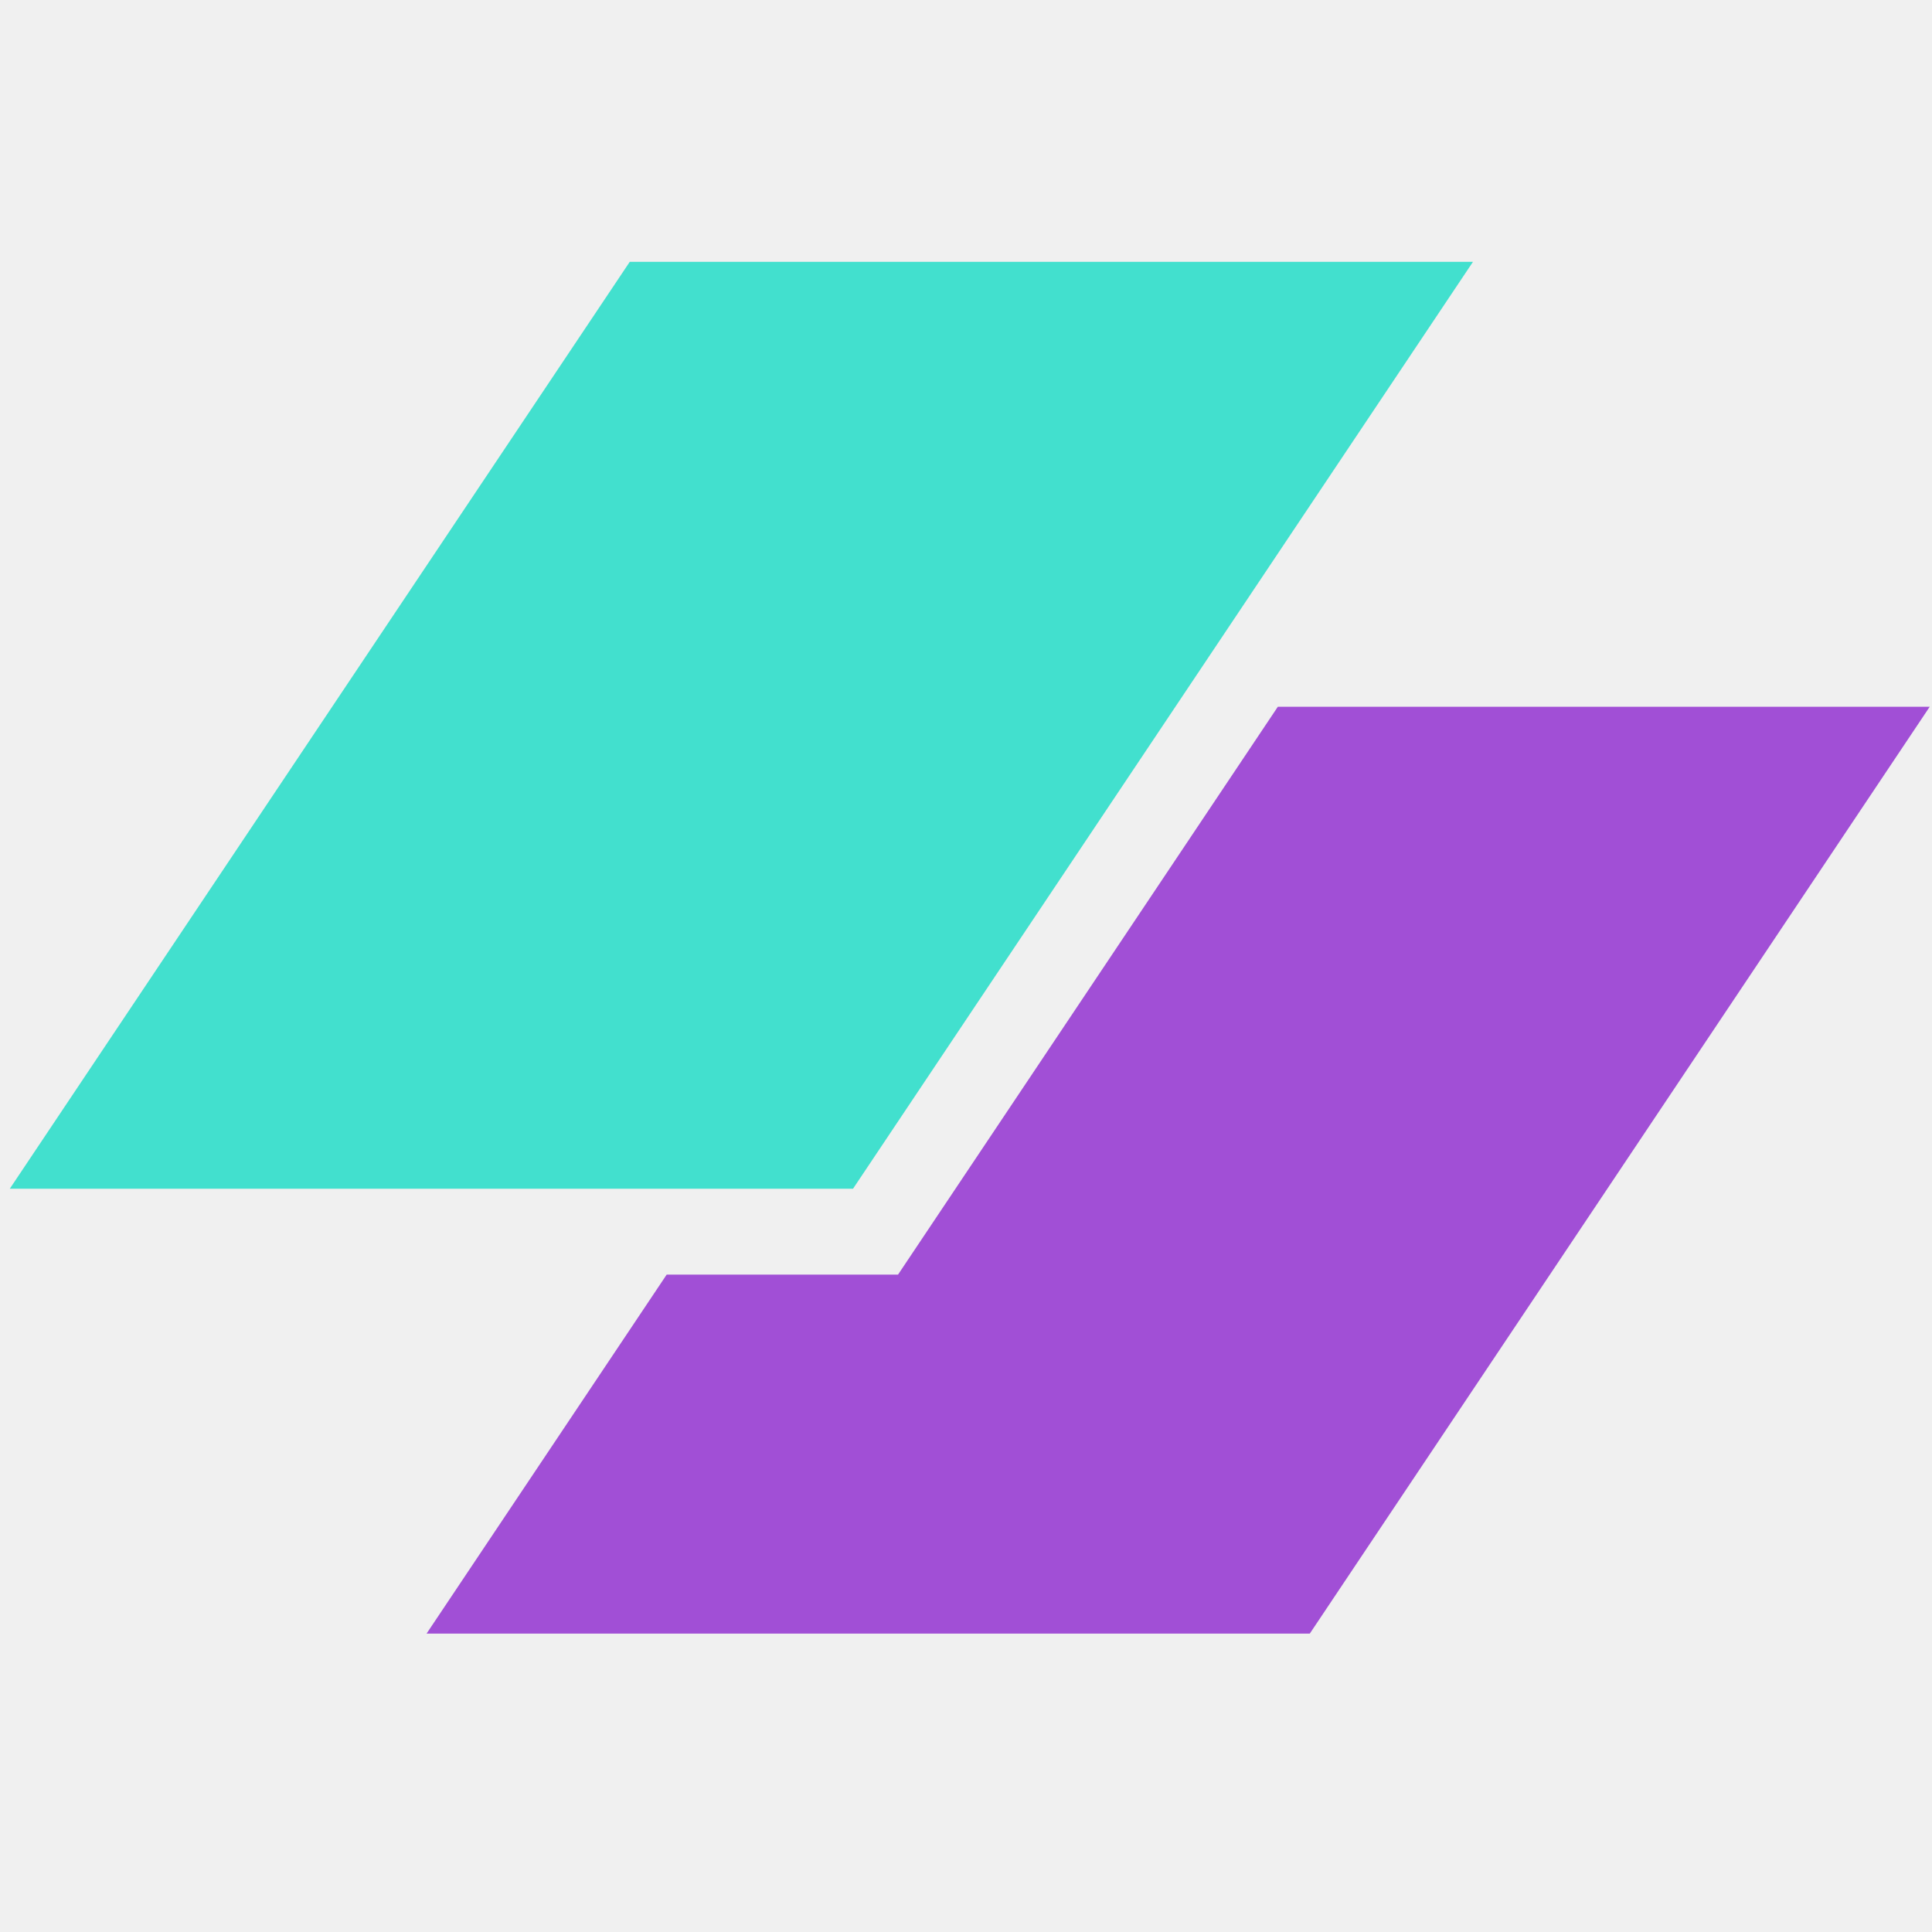
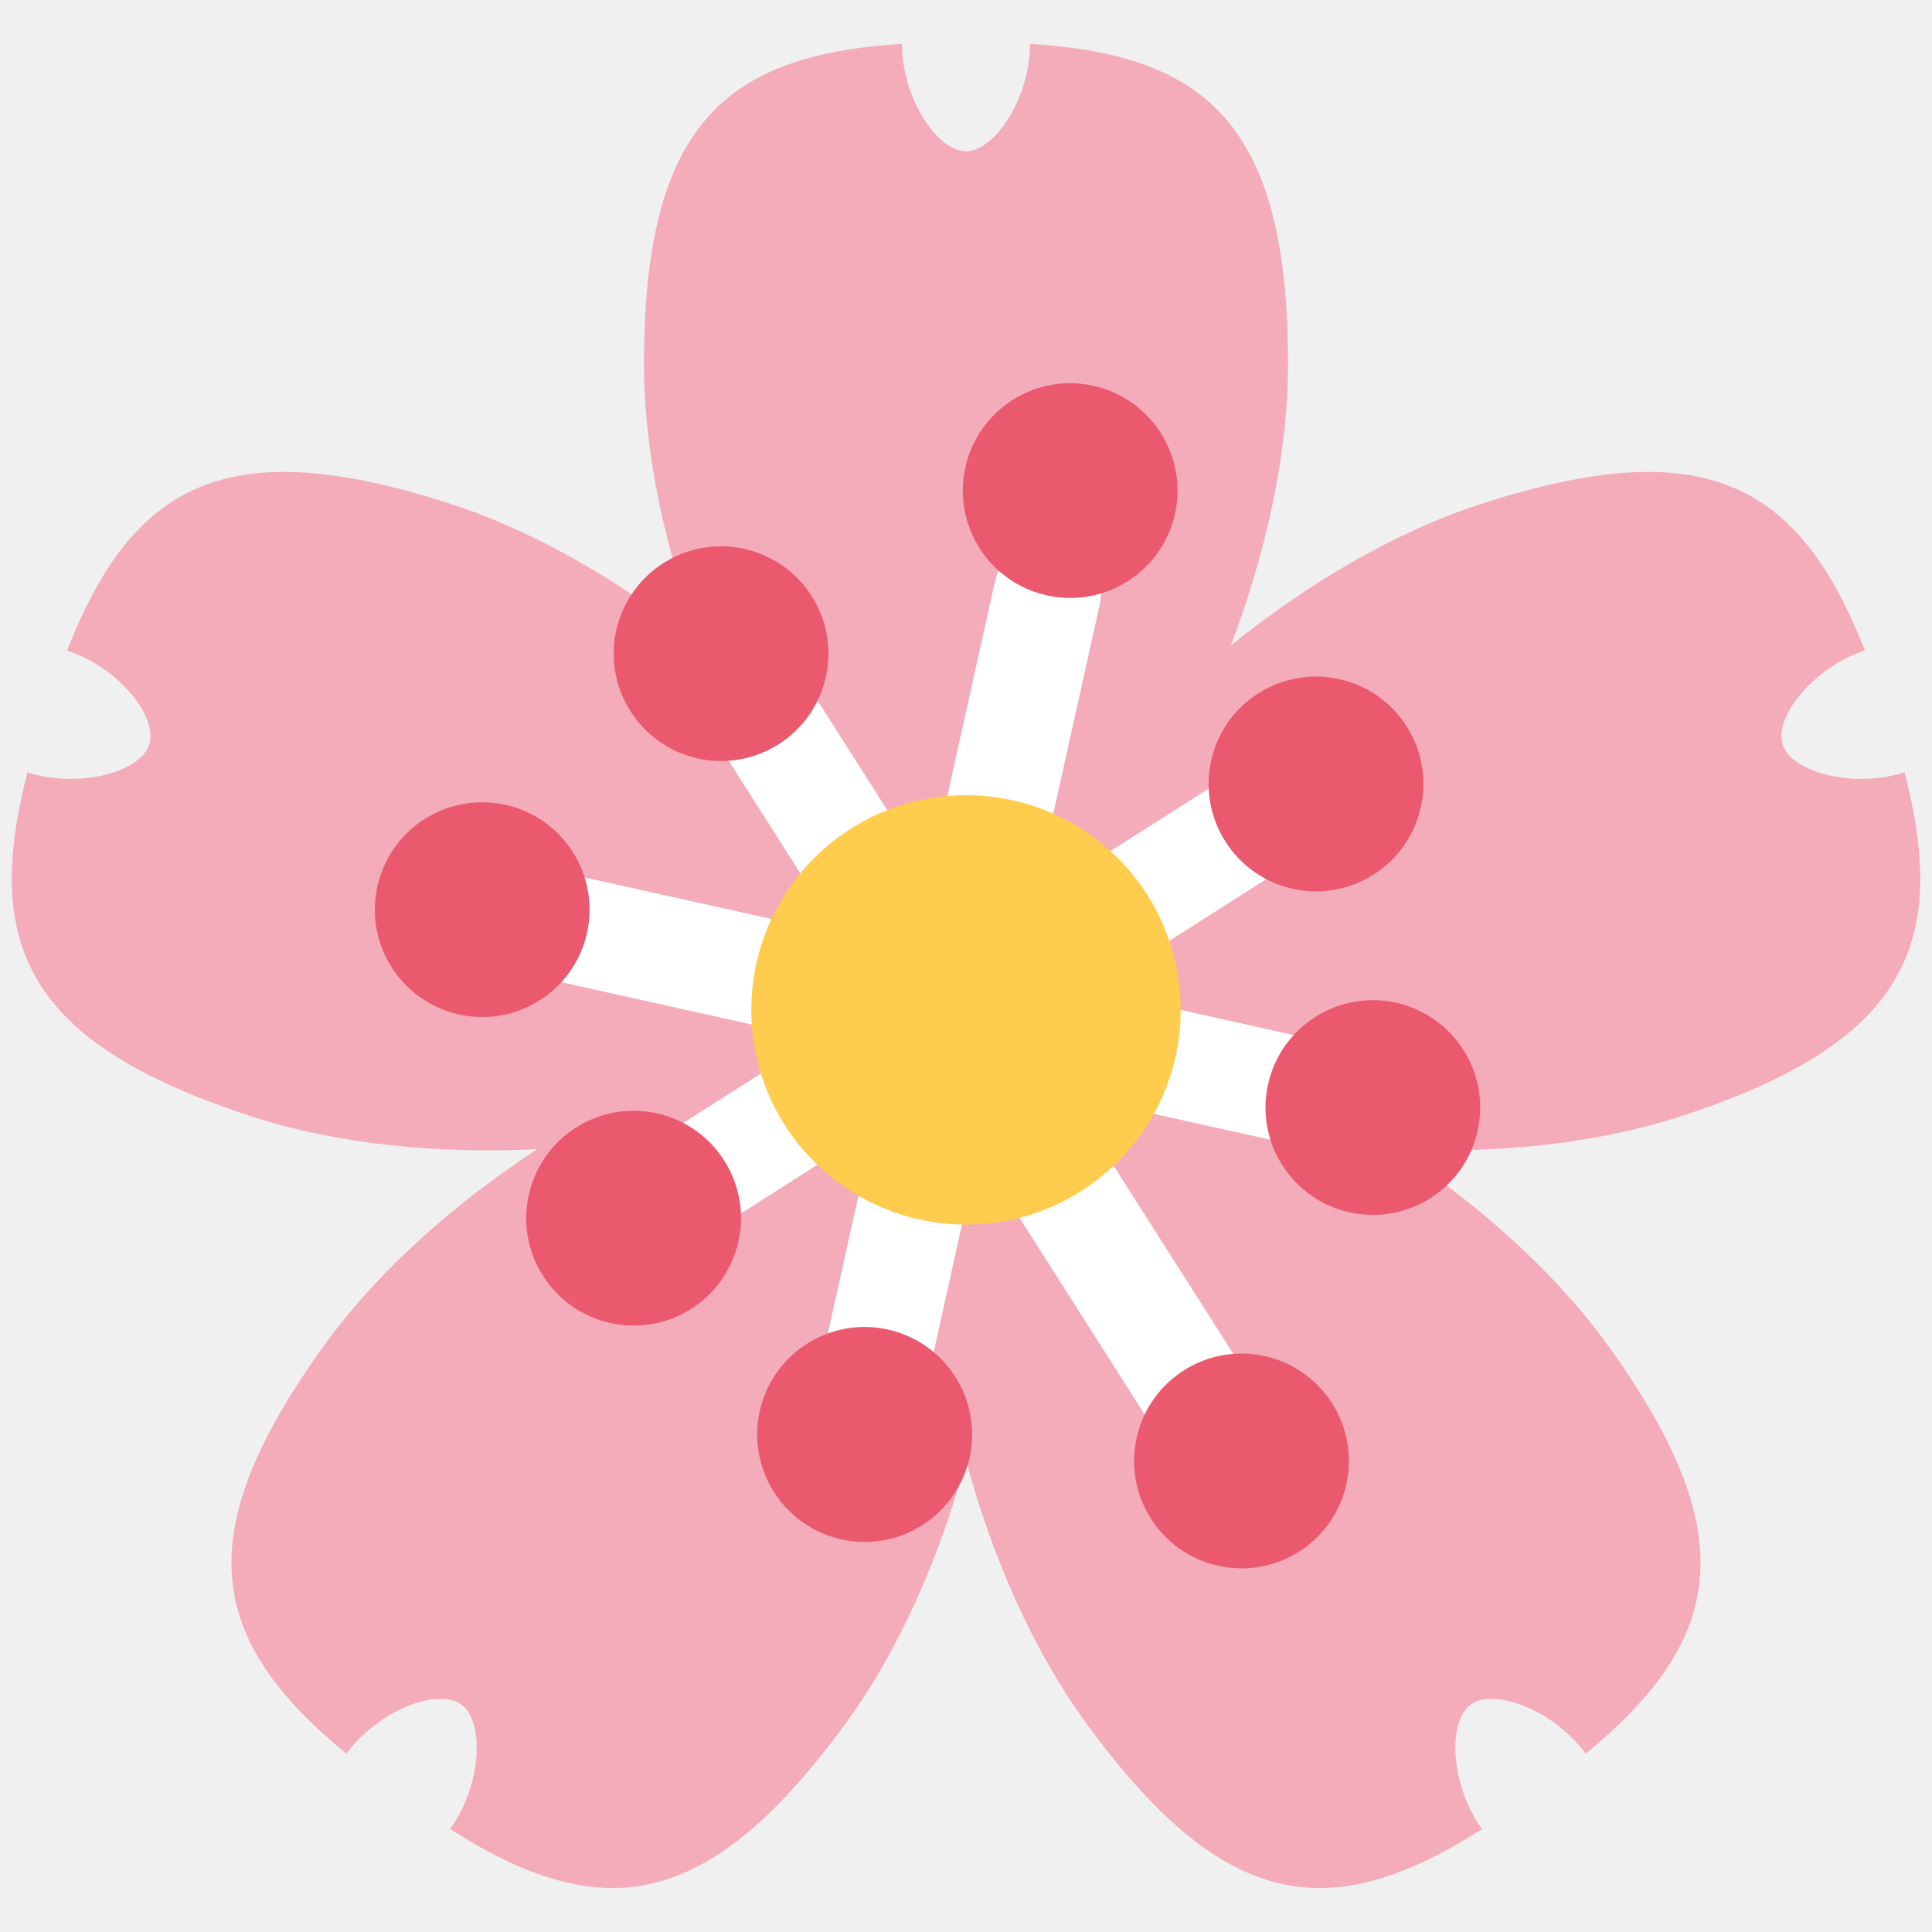
- <svg xmlns="http://www.w3.org/2000/svg" width="512" height="512" viewBox="0 0 512 512" fill="none">
-   <mask id="mask0_907_31" style="mask-type:alpha" maskUnits="userSpaceOnUse" x="0" y="0" width="512" height="512">
-     <rect width="512" height="512" rx="80" fill="#161618" />
-   </mask>
-   <g mask="url(#mask0_907_31)">
-     <path d="M166.892 69.385H390.357L226.065 315.018H2.6L166.892 69.385Z" fill="#42E0CE" />
-     <path d="M176.677 337.783L113.043 432.923H347.108L511.4 187.29H338.645L237.988 337.783H176.677Z" fill="#A14FD6" />
+ <svg xmlns="http://www.w3.org/2000/svg" width="36" height="36" viewBox="0 0 36 36">
+   <path fill="#F4ABBA" d="M31.298 20.807c4.197-1.363 5.027-3.182 4.191-6.416c-.952.308-2.105-.001-2.272-.518c-.168-.513.581-1.443 1.533-1.753c-1.223-3.107-2.964-4.089-7.161-2.727c-1.606.522-3.238 1.492-4.655 2.635C23.582 10.327 24 8.475 24 6.786c0-4.412-1.473-5.765-4.807-5.968c0 1-.652 2-1.193 2s-1.194-1-1.194-2C13.472 1.021 12 2.374 12 6.786c0 1.689.417 3.541 1.066 5.241c-1.416-1.142-3.049-2.111-4.655-2.633c-4.197-1.364-5.938-.381-7.162 2.727c.951.31 1.701 1.238 1.534 1.753c-.167.515-1.32.826-2.271.518c-.837 3.233-.005 5.052 4.19 6.415c1.606.521 3.497.697 5.314.605c-1.524.994-2.95 2.247-3.943 3.613c-2.594 3.57-2.197 5.53.381 7.654c.588-.809 1.703-1.235 2.142-.917c.438.317.378 1.511-.21 2.32c2.816 1.795 4.803 1.565 7.396-2.003c.993-1.366 1.743-3.111 2.218-4.867c.475 1.757 1.226 3.501 2.218 4.867c2.594 3.57 4.58 3.798 7.397 2.003c-.587-.81-.649-2.002-.21-2.321c.437-.317 1.553.107 2.142.917c2.577-2.123 2.973-4.083.381-7.653c-.993-1.366-2.42-2.619-3.943-3.613c1.816.092 3.706-.084 5.313-.605zM18 20.337c-.162-.292-.353-.538-.588-.709c-.234-.171-.528-.276-.856-.341c.228-.244.403-.502.493-.778c.09-.275.1-.587.059-.919c.302.141.602.228.892.228s.59-.087.894-.229c-.041.332-.031.644.059.919c.09.276.265.534.492.778c-.327.065-.621.17-.855.341c-.236.172-.428.418-.59.71z" />
+   <g fill="#FFF">
+     <path d="M16.795 18.685a1 1 0 0 1-1.193.76l-5.858-1.302a1 1 0 1 1 .434-1.952l5.857 1.302c.54.12.88.653.76 1.192zm.976.218a1 1 0 0 1 1.193-.76l5.857 1.302a1 1 0 1 1-.433 1.952l-5.857-1.302a.998.998 0 0 1-.76-1.192z" />
+     <path d="M17.771 18.903a1 1 0 0 1-1.38-.308l-3.221-5.061a.999.999 0 1 1 1.687-1.073l3.222 5.062a1.001 1.001 0 0 1-.308 1.38zm.797 1.252a1 1 0 0 1 1.38.307l3.223 5.062a1 1 0 0 1-1.689 1.074l-3.221-5.062a1.003 1.003 0 0 1 .307-1.381z" />
+     <path d="M17.988 17.927a1 1 0 0 1-.759-1.193l1.302-5.857a1 1 0 1 1 1.951.434l-1.301 5.857a1 1 0 0 1-1.193.759zm-.217.976a.998.998 0 0 1 .759 1.192l-1.3 5.857a1 1 0 0 1-1.954-.433l1.303-5.857a.998.998 0 0 1 1.192-.759z" />
+     <path d="M17.771 18.902a.999.999 0 0 1 .307-1.38l5.062-3.221a.999.999 0 1 1 1.073 1.687l-5.062 3.221a.998.998 0 0 1-1.38-.307z" />
+     <path d="M17.771 18.902a1 1 0 0 1-.307 1.381l-5.062 3.222a1 1 0 1 1-1.074-1.688l5.062-3.222a1.002 1.002 0 0 1 1.381.307z" />
  </g>
+   <path fill="#EA596E" d="M22.012 25.566a2.001 2.001 0 1 1 2.146 3.376a2.001 2.001 0 0 1-2.146-3.376zM14.55 13.841a2 2 0 1 1-2.148-3.373a2 2 0 0 1 2.148 3.373zm1.92 10.918a2.002 2.002 0 1 1-.867 3.906a2.002 2.002 0 0 1 .867-3.906zm3.037-13.665a2 2 0 1 1 .868-3.905a2 2 0 1 1-.868 3.905zm-6.013 10.53a2 2 0 1 1-3.375 2.15a2 2 0 0 1 3.375-2.15zm9.339-5.943a2 2 0 1 1 3.377-2.147a2 2 0 0 1-3.377 2.147zm.795 4.524a2.002 2.002 0 0 1 2.387-1.52a2 2 0 1 1-2.387 1.52zm-12.69-2.821a2 2 0 1 1-3.905-.868a2 2 0 0 1 3.905.868z" />
+   <circle cx="18" cy="18.818" r="4" fill="#FFCC4D" />
</svg>
